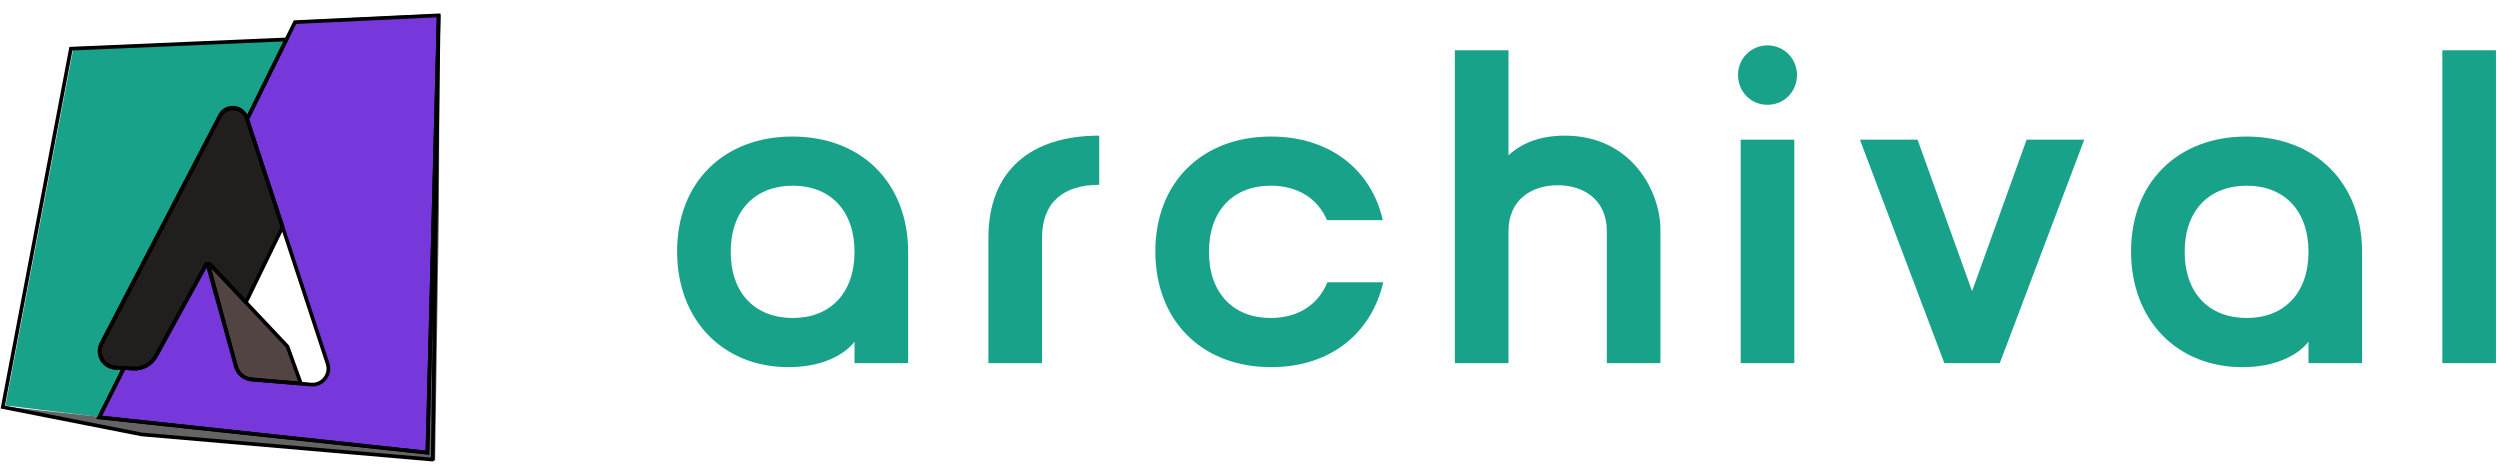
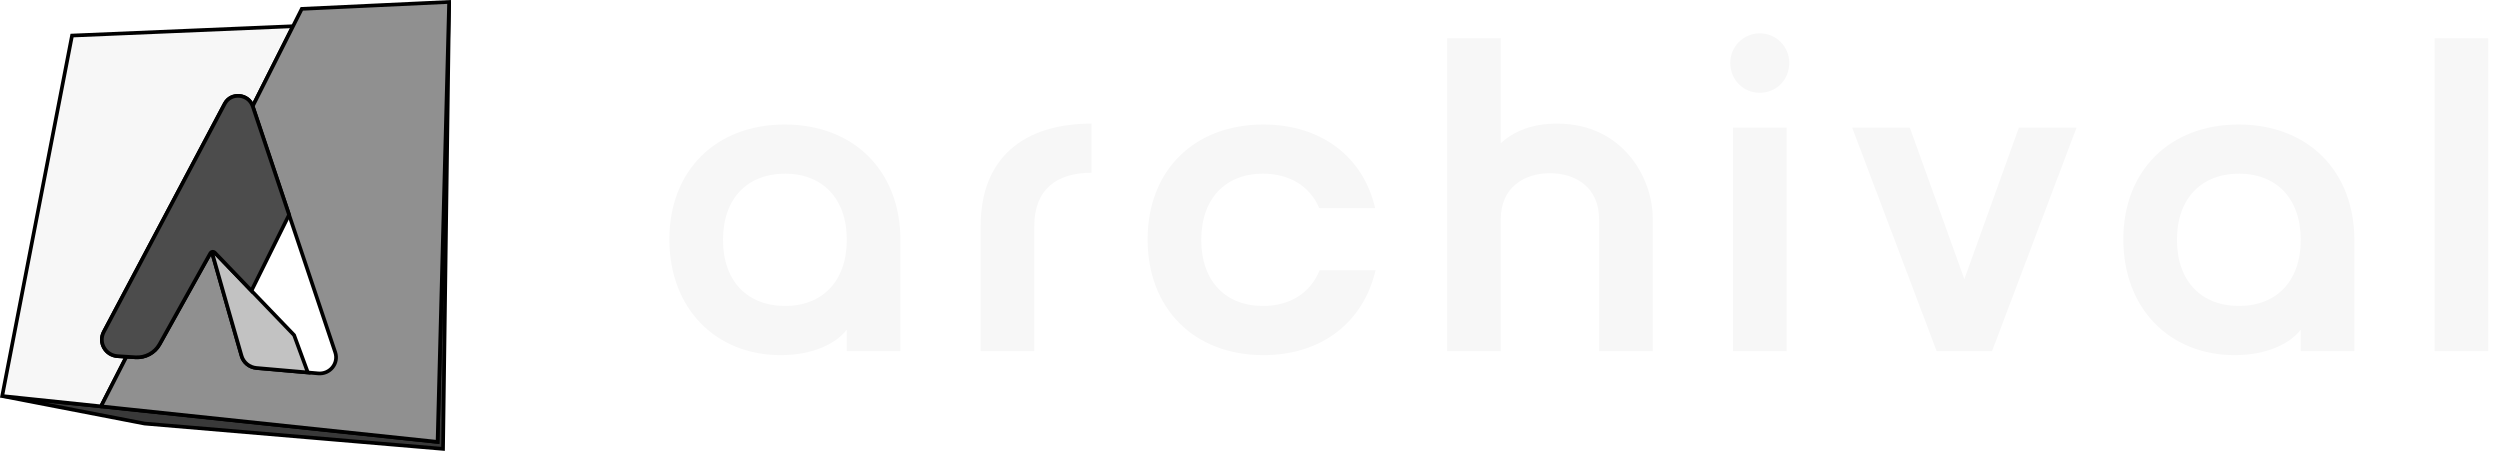
- <svg xmlns="http://www.w3.org/2000/svg" width="179" height="34" viewBox="0 0 179 34" fill="none">
-   <path d="M20.697 2.738L5.268 3.372L0.39 29.03L7.127 29.858L8.969 26.288L8.317 26.249C7.778 26.215 7.07 25.346 7.319 24.867L15.841 8.323C16.109 7.708 17.184 7.632 17.607 8.284L17.798 8.707L20.697 2.737V2.738Z" fill="#19A28A" />
-   <path d="M17.723 8.485L20.215 16.094C20.239 16.166 20.234 16.245 20.201 16.314L17.645 21.72L15.258 19.202C15.053 18.986 14.697 19.033 14.555 19.294L11.145 25.569C10.86 26.09 10.3 26.398 9.708 26.36L8.125 26.258C7.356 26.209 6.893 25.386 7.248 24.704L15.766 8.325C16.201 7.487 17.43 7.588 17.724 8.485H17.723Z" fill="#211E1E" />
-   <path d="M21.099 1.664L17.808 8.283C17.765 8.37 17.729 8.499 17.76 8.591L23.441 25.942C23.699 26.722 23.069 27.52 22.251 27.439L17.99 27.055C17.522 27.009 17.154 26.819 17.031 26.364L14.945 18.877C14.922 18.794 14.809 18.782 14.768 18.857L11.199 25.443C10.916 25.958 10.247 26.365 9.66 26.326L9.161 26.288C9.013 26.278 8.92 26.27 8.854 26.403L7.127 29.858L7.626 29.896L30.696 32.391L31.473 1.381C31.478 1.168 31.301 0.994 31.088 1.005L21.411 1.461C21.278 1.467 21.158 1.545 21.099 1.664V1.664Z" fill="#7638DB" />
-   <path d="M14.939 18.86L17.031 26.365C17.184 27.017 17.942 27.063 18.259 27.094L21.56 27.401L20.658 24.925L14.939 18.86Z" fill="#534444" />
-   <path d="M0.524 29.129L10.217 31.067L31.157 32.967L31.426 15.156L31.483 1.068L30.696 32.392L0.524 29.129Z" fill="#646464" />
-   <path d="M8.873 26.347L7.092 29.886L30.602 32.41L31.409 1.101L21.121 1.586L17.69 8.521L23.456 26.036C23.713 26.817 23.087 27.607 22.267 27.534L17.957 27.149C17.459 27.104 17.041 26.754 16.91 26.271C16.91 26.271 15.099 19.847 14.853 18.93C14.842 18.891 14.79 18.885 14.771 18.92L11.124 25.543C10.805 26.104 10.194 26.433 9.549 26.391L8.872 26.346" stroke="black" stroke-width="0.264" stroke-miterlimit="10" />
-   <path d="M15.743 8.336L7.294 24.583C6.9 25.341 7.414 26.253 8.266 26.308L9.51 26.387C10.2 26.432 10.854 26.072 11.186 25.465L14.737 18.978C14.8 18.863 14.957 18.843 15.046 18.938L17.517 21.558C17.559 21.602 17.633 21.591 17.66 21.536L20.218 16.276C20.228 16.256 20.229 16.232 20.222 16.211L17.682 8.493C17.39 7.606 16.175 7.508 15.744 8.336H15.743Z" stroke="black" stroke-width="0.264" stroke-miterlimit="10" />
-   <path d="M21.543 27.459L20.583 24.81L15.085 18.978C15.027 18.917 14.926 18.974 14.948 19.055L16.881 26.199C17.029 26.747 17.507 27.142 18.073 27.187L21.543 27.459Z" stroke="black" stroke-width="0.264" stroke-miterlimit="10" />
-   <path d="M8.822 26.451C8.847 26.402 8.811 26.345 8.757 26.346L8.337 26.347C7.428 26.346 6.843 25.382 7.263 24.575L15.749 8.265C16.135 7.523 17.197 7.525 17.58 8.268L17.704 8.534L20.509 2.823L5.077 3.487L0.2 29.146L10.142 31.105L30.962 32.904C30.985 32.906 30.999 32.879 30.984 32.862L31.409 1.087L30.602 32.41L7.11 29.877L8.822 26.451Z" stroke="black" stroke-width="0.264" stroke-miterlimit="10" />
-   <path d="M174.871 26V3.6H178.711V26H174.871Z" fill="#19A28A" />
-   <path d="M160.839 9.776C165.799 9.776 169.127 13.104 169.127 18.064V26H165.287V24.464C164.519 25.456 162.887 26.288 160.551 26.288C155.911 26.288 152.583 22.96 152.583 18C152.583 13.072 155.911 9.776 160.839 9.776ZM165.287 18.032C165.287 15.056 163.527 13.296 160.871 13.296C158.183 13.296 156.423 15.056 156.423 18.032C156.423 21.008 158.183 22.768 160.871 22.768C163.527 22.768 165.287 21.008 165.287 18.032Z" fill="#19A28A" />
-   <path d="M139.217 26L133.169 10H137.297L141.201 20.848L145.105 10H149.233L143.185 26H139.217Z" fill="#19A28A" />
-   <path d="M124.441 5.36C124.441 4.208 125.369 3.248 126.553 3.248C127.737 3.248 128.665 4.208 128.665 5.36C128.665 6.576 127.737 7.504 126.553 7.504C125.369 7.504 124.441 6.576 124.441 5.36ZM124.633 26V10H128.473V26H124.633Z" fill="#19A28A" />
-   <path d="M108.008 3.6V11.12C108.936 10.256 110.248 9.712 112.04 9.712C116.808 9.712 118.888 13.68 118.888 16.464V26H115.048V16.56C115.048 14.288 113.384 13.264 111.528 13.264C109.672 13.264 108.008 14.288 108.008 16.56V26H104.168V3.6H108.008Z" fill="#19A28A" />
-   <path d="M86.562 18.032C86.562 21.008 88.323 22.768 90.978 22.768C92.93 22.768 94.371 21.84 95.043 20.208H99.043C98.178 23.92 95.203 26.288 91.01 26.288C86.05 26.288 82.722 22.96 82.722 18C82.722 13.072 86.05 9.776 91.01 9.776C95.171 9.776 98.178 12.112 99.01 15.76H95.01C94.338 14.192 92.898 13.296 90.978 13.296C88.323 13.296 86.562 15.056 86.562 18.032Z" fill="#19A28A" />
-   <path d="M70.769 17.04C70.769 12.176 73.841 9.712 78.705 9.712V13.232C76.145 13.232 74.609 14.48 74.609 17.04V26H70.769V17.04Z" fill="#19A28A" />
-   <path d="M56.736 9.776C61.696 9.776 65.024 13.104 65.024 18.064V26H61.184V24.464C60.416 25.456 58.784 26.288 56.448 26.288C51.808 26.288 48.48 22.96 48.48 18C48.48 13.072 51.808 9.776 56.736 9.776ZM61.184 18.032C61.184 15.056 59.424 13.296 56.768 13.296C54.08 13.296 52.32 15.056 52.32 18.032C52.32 21.008 54.08 22.768 56.768 22.768C59.424 22.768 61.184 21.008 61.184 18.032Z" fill="#19A28A" />
+ <svg xmlns="http://www.w3.org/2000/svg" width="179" height="33" viewBox="0 0 179 33" fill="none">
+   <path d="M0.157 28.356L10.351 30.327L31.721 32.139L32.157 0.139L31.33 31.64L7.233 29.096L0.157 28.356Z" fill="#393939" stroke="black" stroke-width="0.264" stroke-linecap="round" />
+   <path d="M7.233 29.096L9.052 25.541L8.428 25.502C7.554 25.447 7.027 24.529 7.43 23.767L16.094 7.424C16.536 6.591 17.794 6.713 18.093 7.605L20.98 1.878L5.158 2.546L0.157 28.356L7.233 29.096Z" fill="#F7F7F7" stroke="black" stroke-width="0.264" stroke-linecap="round" />
+   <path d="M7.233 29.096L9.052 25.541L9.703 25.582C10.411 25.626 11.081 25.265 11.422 24.654L15.062 18.128C15.087 18.084 15.126 18.053 15.17 18.038L15.181 18.08C15.434 19.002 17.291 25.465 17.291 25.465C17.425 25.951 17.854 26.303 18.365 26.348L22.041 26.669L22.783 26.735C23.624 26.808 24.266 26.014 24.003 25.228L20.698 15.379L18.093 7.605L21.608 0.634L32.157 0.139L31.33 31.64L7.233 29.096Z" fill="#909090" stroke="black" stroke-width="0.264" stroke-linecap="round" />
+   <path d="M15.17 18.038C15.24 18.014 15.323 18.029 15.38 18.088L18.003 20.817L21.057 23.995L22.041 26.669L18.365 26.348C17.854 26.303 17.425 25.951 17.291 25.465C17.291 25.465 15.434 19.002 15.181 18.08L15.17 18.038Z" fill="#C2C2C2" stroke="black" stroke-width="0.264" stroke-linecap="round" />
+   <path d="M18.093 7.605C17.793 6.713 16.536 6.591 16.094 7.424L7.43 23.767C7.027 24.529 7.554 25.447 8.428 25.502L9.052 25.541L9.703 25.582C10.411 25.626 11.081 25.265 11.422 24.654L15.062 18.128C15.087 18.084 15.126 18.053 15.17 18.038C15.24 18.014 15.323 18.029 15.38 18.088L18.003 20.817L20.698 15.379L18.093 7.605Z" fill="#4C4C4C" stroke="black" stroke-width="0.264" stroke-linecap="round" />
+   <path d="M174.318 25.139V2.739H178.158V25.139H174.318Z" fill="#F7F7F7" />
+   <path d="M160.286 8.915C165.246 8.915 168.574 12.243 168.574 17.203V25.139H164.734V23.603C163.966 24.595 162.334 25.427 159.998 25.427C155.358 25.427 152.03 22.099 152.03 17.139C152.03 12.211 155.358 8.915 160.286 8.915ZM164.734 17.171C164.734 14.195 162.974 12.435 160.318 12.435C157.63 12.435 155.87 14.195 155.87 17.171C155.87 20.147 157.63 21.907 160.318 21.907C162.974 21.907 164.734 20.147 164.734 17.171Z" fill="#F7F7F7" />
+   <path d="M138.664 25.139L132.616 9.139H136.744L140.648 19.987L144.552 9.139H148.68L142.632 25.139H138.664Z" fill="#F7F7F7" />
+   <path d="M123.888 4.499C123.888 3.347 124.816 2.387 126 2.387C127.184 2.387 128.112 3.347 128.112 4.499C128.112 5.715 127.184 6.643 126 6.643C124.816 6.643 123.888 5.715 123.888 4.499ZM124.08 25.139V9.139H127.92V25.139H124.08Z" fill="#F7F7F7" />
+   <path d="M107.455 2.739V10.258C108.383 9.395 109.695 8.851 111.487 8.851C116.255 8.851 118.335 12.819 118.335 15.602V25.139H114.495V15.698C114.495 13.427 112.831 12.402 110.975 12.402C109.119 12.402 107.455 13.427 107.455 15.698V25.139H103.615V2.739H107.455Z" fill="#F7F7F7" />
+   <path d="M86.009 17.171C86.009 20.147 87.769 21.907 90.425 21.907C92.377 21.907 93.817 20.979 94.489 19.347H98.489C97.625 23.059 94.649 25.427 90.457 25.427C85.497 25.427 82.169 22.099 82.169 17.139C82.169 12.211 85.497 8.915 90.457 8.915C94.617 8.915 97.625 11.251 98.457 14.899H94.457C93.785 13.331 92.345 12.435 90.425 12.435C87.769 12.435 86.009 14.195 86.009 17.171Z" fill="#F7F7F7" />
+   <path d="M70.216 16.178C70.216 11.315 73.288 8.851 78.152 8.851V12.37C75.592 12.37 74.056 13.618 74.056 16.178V25.139H70.216V16.178Z" fill="#F7F7F7" />
+   <path d="M56.183 8.915C61.143 8.915 64.471 12.243 64.471 17.203V25.139H60.631V23.603C59.863 24.595 58.231 25.427 55.895 25.427C51.255 25.427 47.927 22.099 47.927 17.139C47.927 12.211 51.255 8.915 56.183 8.915ZM60.631 17.171C60.631 14.195 58.871 12.435 56.215 12.435C53.527 12.435 51.767 14.195 51.767 17.171C51.767 20.147 53.527 21.907 56.215 21.907C58.871 21.907 60.631 20.147 60.631 17.171Z" fill="#F7F7F7" />
</svg>
